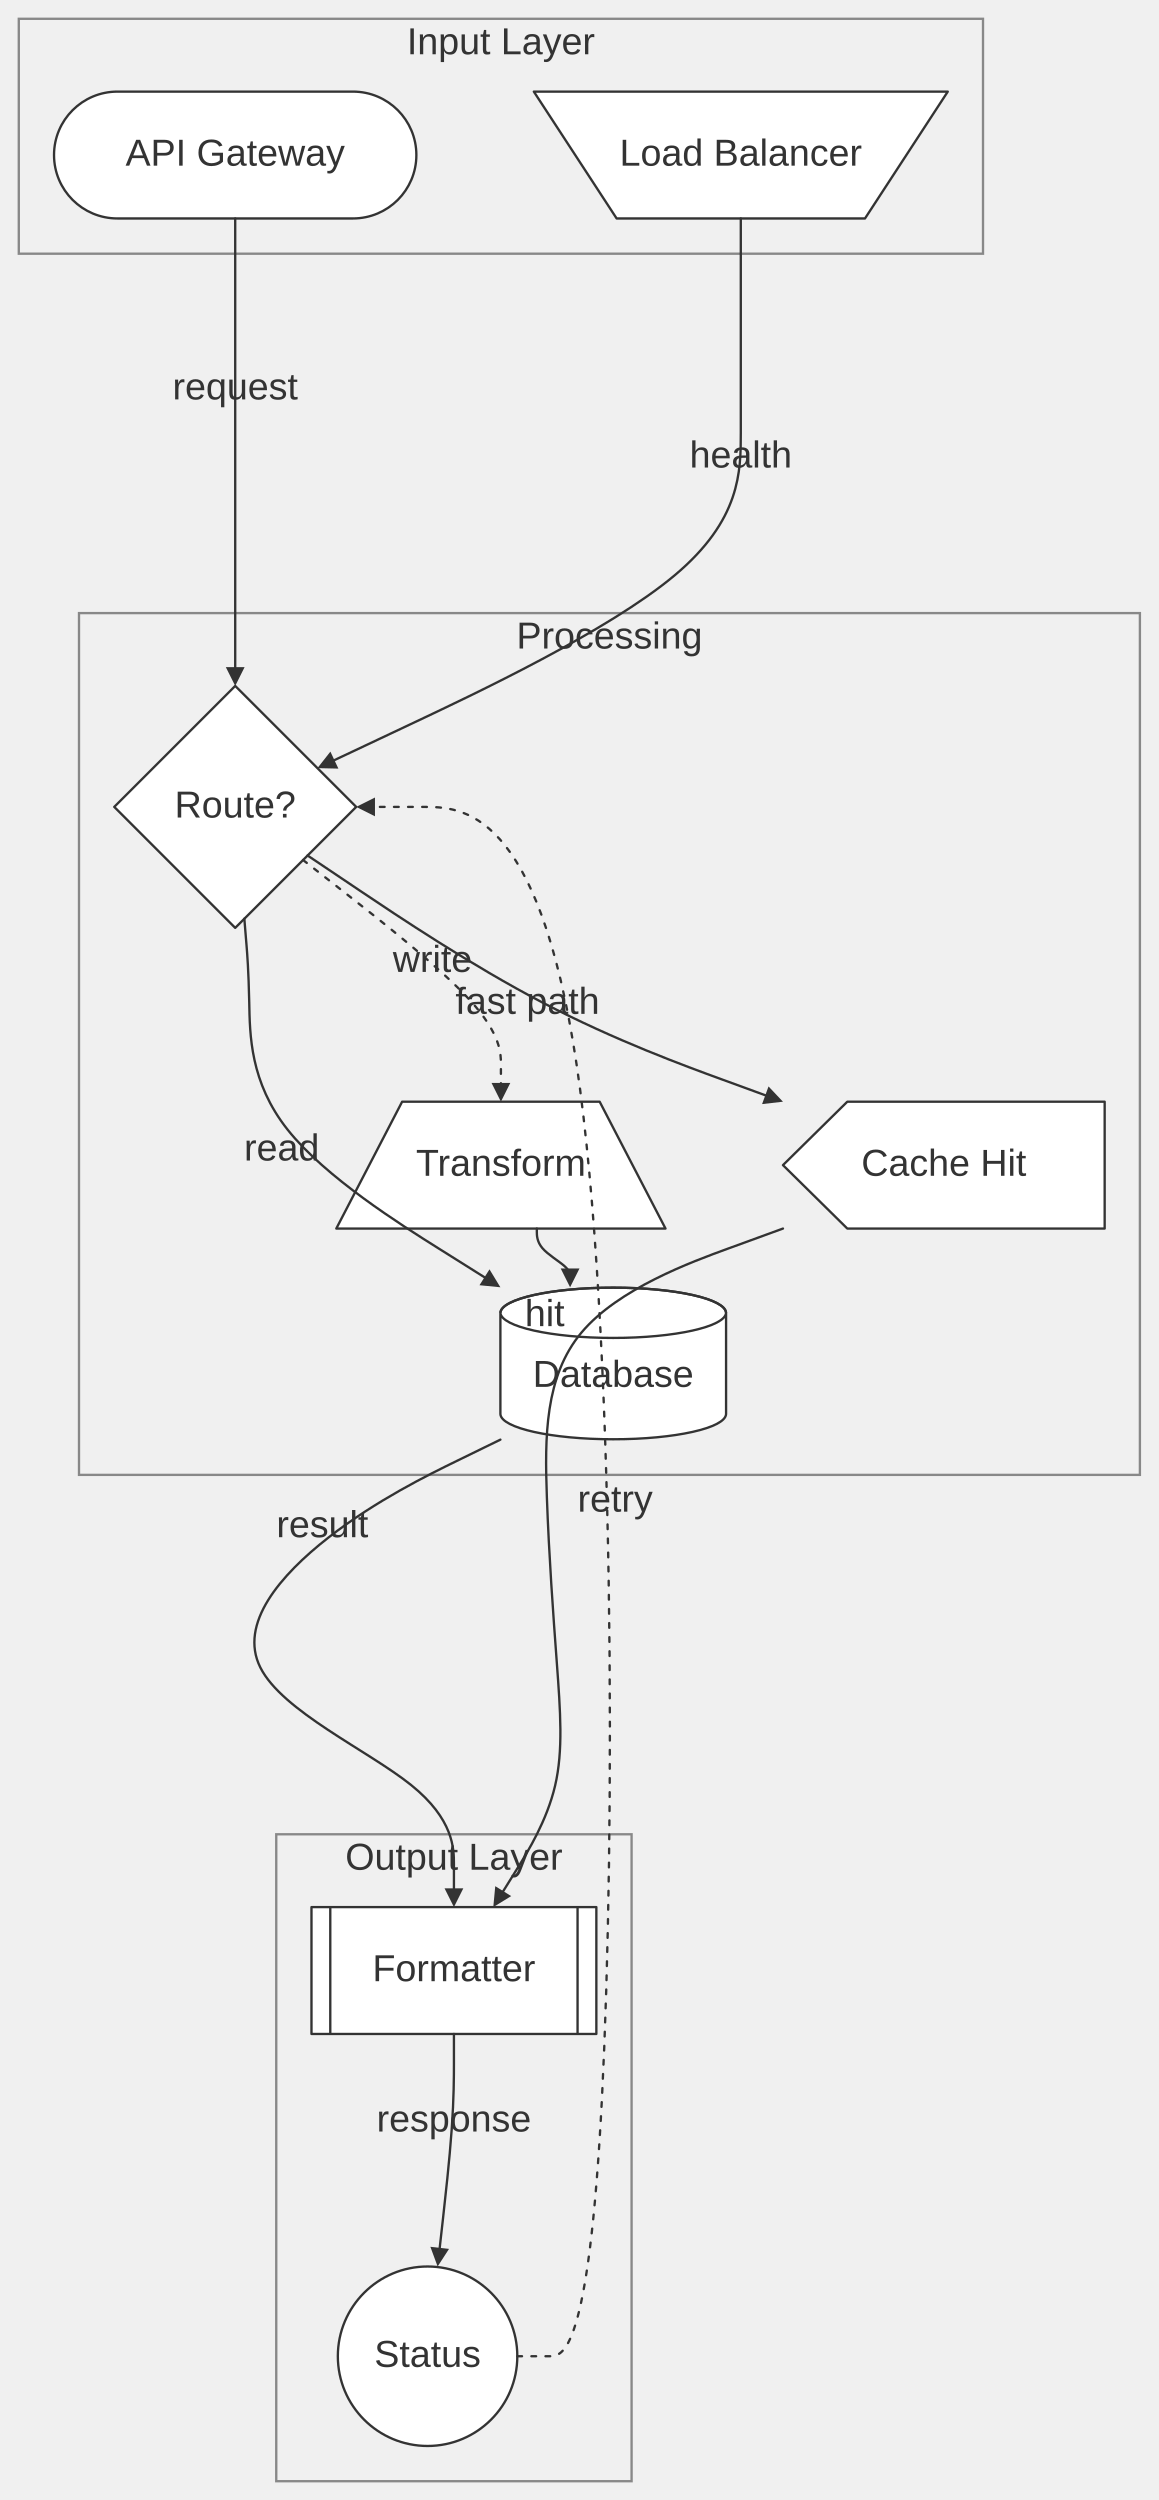
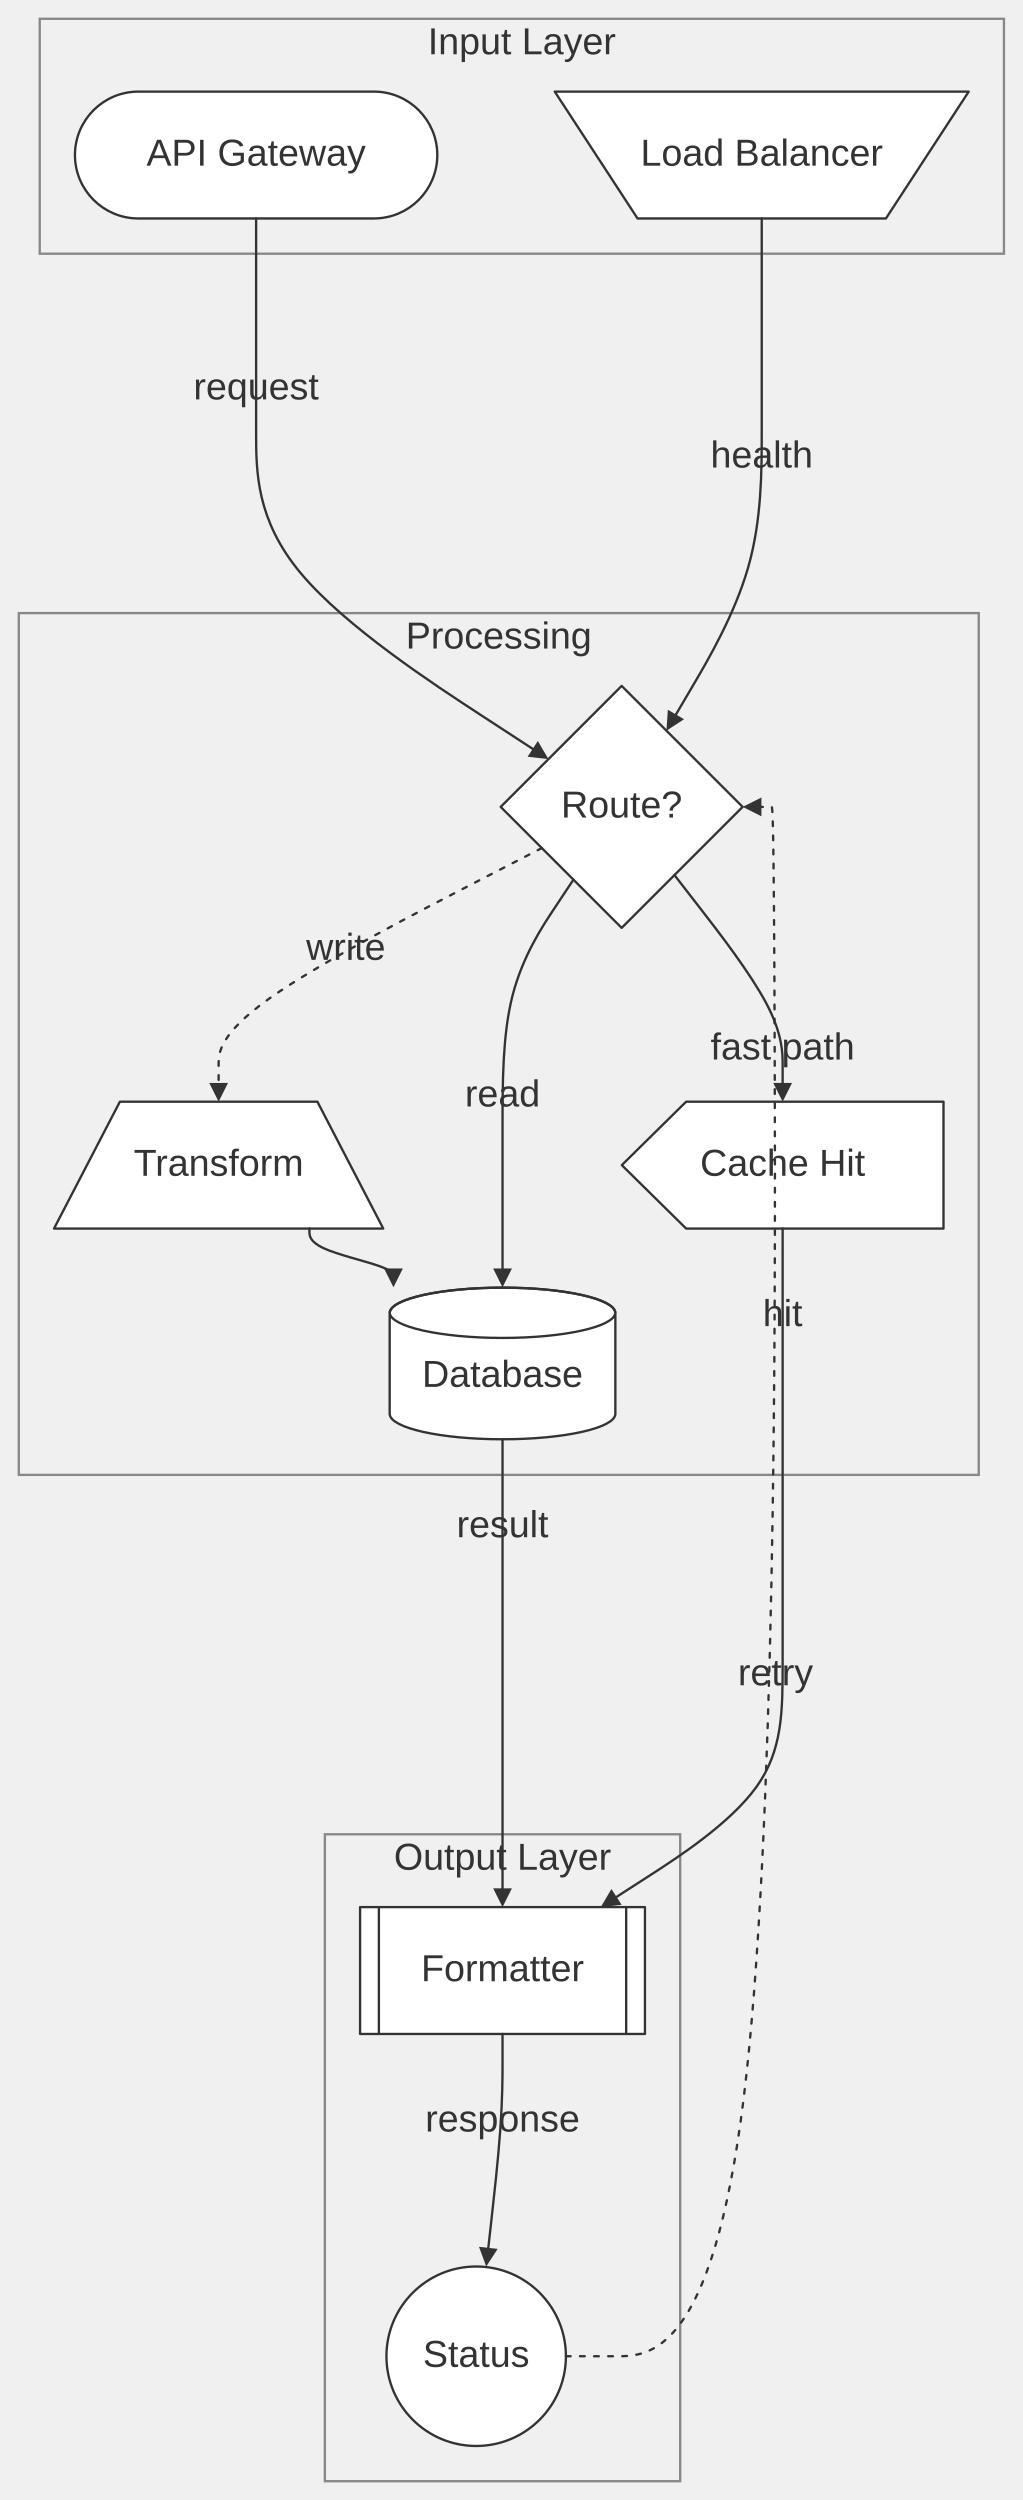
- <svg xmlns="http://www.w3.org/2000/svg" width="100%" viewBox="0 0 493.26 1064.26" style="max-width: 493.26px; background-color: transparent;" font-family="&quot;trebuchet ms&quot;, verdana, arial, sans-serif" font-size="16.00">
+ <svg xmlns="http://www.w3.org/2000/svg" width="100%" viewBox="0 0 435.38 1064.26" style="max-width: 435.38px; background-color: transparent;" font-family="&quot;trebuchet ms&quot;, verdana, arial, sans-serif" font-size="16.00">
  <defs>
    <marker id="arrowhead" viewBox="0 0 10.00 10.00" refX="5.00" refY="5.00" markerWidth="8.00" markerHeight="8.00" orient="auto-start-reverse" markerUnits="userSpaceOnUse">
      <path d="M 0 0 L 10.00 5.00 L 0 10.00 z" fill="#333" />
    </marker>
  </defs>
  <g transform="translate(-20.00,-19.00)">
    <g class="clusters">
-       <rect class="subgraph" x="28.00" y="27.00" width="410.47" height="100.00" fill="none" stroke="#888" stroke-width="1.00" />
-       <text x="233.24" y="31.00" text-anchor="middle" dominant-baseline="hanging" fill="#333">Input Layer</text>
-       <rect class="subgraph" x="137.60" y="799.86" width="151.27" height="275.40" fill="none" stroke="#888" stroke-width="1.00" />
-       <text x="213.24" y="803.86" text-anchor="middle" dominant-baseline="hanging" fill="#333">Output Layer</text>
-       <rect class="subgraph" x="53.63" y="280.00" width="451.63" height="366.86" fill="none" stroke="#888" stroke-width="1.00" />
-       <text x="279.44" y="284.00" text-anchor="middle" dominant-baseline="hanging" fill="#333">Processing</text>
+       <rect class="subgraph" x="36.91" y="27.00" width="410.47" height="100.00" fill="none" stroke="#888" stroke-width="1.00" />
+       <text x="242.14" y="31.00" text-anchor="middle" dominant-baseline="hanging" fill="#333">Input Layer</text>
+       <rect class="subgraph" x="158.29" y="799.86" width="151.27" height="275.40" fill="none" stroke="#888" stroke-width="1.00" />
+       <text x="233.93" y="803.86" text-anchor="middle" dominant-baseline="hanging" fill="#333">Output Layer</text>
+       <rect class="subgraph" x="28.00" y="280.00" width="408.65" height="366.86" fill="none" stroke="#888" stroke-width="1.00" />
+       <text x="232.32" y="284.00" text-anchor="middle" dominant-baseline="hanging" fill="#333">Processing</text>
    </g>
    <g class="nodes">
-       <rect x="43.00" y="58.00" width="154.25" height="54.00" rx="27.00" ry="27.00" fill="white" stroke="#333" stroke-width="1.00" stroke-linejoin="round" />
-       <text x="120.13" y="85.00" text-anchor="middle" dominant-baseline="middle" fill="#333">API Gateway</text>
-       <polygon points="247.25,58.00 423.47,58.00 388.23,112.00 282.50,112.00" fill="white" stroke="#333" stroke-width="1.00" stroke-linejoin="round" />
-       <text x="335.36" y="85.00" text-anchor="middle" dominant-baseline="middle" fill="#333">Load Balancer</text>
-       <polygon points="120.13,311.00 171.63,362.50 120.13,414.00 68.63,362.50" fill="white" stroke="#333" stroke-width="1.00" stroke-linejoin="round" />
-       <text x="120.13" y="362.50" text-anchor="middle" dominant-baseline="middle" fill="#333">Route?</text>
-       <polygon points="191.19,488.00 275.28,488.00 303.31,542.00 163.16,542.00" fill="white" stroke="#333" stroke-width="1.00" stroke-linejoin="round" />
-       <text x="233.24" y="515.00" text-anchor="middle" dominant-baseline="middle" fill="#333">Transform</text>
-       <path d="M233.02,577.86 A48.04,10.86 0 0,0 329.09,577.86 A48.04,10.86 0 0,0 233.02,577.86 L233.02,621.00 A48.04,10.86 0 0,0 329.09,621.00 L329.09,577.86" fill="white" stroke="#333" stroke-width="1.00" stroke-linejoin="round" />
-       <path d="M233.02,577.86 A48.04,10.86 0 0,1 329.09,577.86" fill="none" stroke="#333" stroke-width="1.00" />
-       <text x="281.06" y="604.86" text-anchor="middle" dominant-baseline="middle" fill="#333">Database</text>
-       <polygon points="380.70,488.00 490.26,488.00 490.26,542.00 380.70,542.00 353.31,515.00" fill="white" stroke="#333" stroke-width="1.00" stroke-linejoin="round" />
-       <text x="421.79" y="515.00" text-anchor="middle" dominant-baseline="middle" fill="#333">Cache Hit</text>
-       <ellipse cx="202.02" cy="1022.06" rx="38.20" ry="38.20" fill="white" stroke="#333" stroke-width="1.00" stroke-linejoin="round" />
-       <text x="202.02" y="1022.06" text-anchor="middle" dominant-baseline="middle" fill="#333">Status</text>
-       <rect x="152.60" y="830.86" width="121.27" height="54.00" fill="white" stroke="#333" stroke-width="1.00" stroke-linejoin="round" />
-       <line x1="160.60" y1="830.86" x2="160.60" y2="884.86" stroke="#333" stroke-width="1.00" />
-       <line x1="265.87" y1="830.86" x2="265.87" y2="884.86" stroke="#333" stroke-width="1.00" />
-       <text x="213.24" y="857.86" text-anchor="middle" dominant-baseline="middle" fill="#333">Formatter</text>
+       <rect x="51.91" y="58.00" width="154.25" height="54.00" rx="27.00" ry="27.00" fill="white" stroke="#333" stroke-width="1.00" stroke-linejoin="round" />
+       <text x="129.03" y="85.00" text-anchor="middle" dominant-baseline="middle" fill="#333">API Gateway</text>
+       <polygon points="256.16,58.00 432.38,58.00 397.14,112.00 291.40,112.00" fill="white" stroke="#333" stroke-width="1.00" stroke-linejoin="round" />
+       <text x="344.27" y="85.00" text-anchor="middle" dominant-baseline="middle" fill="#333">Load Balancer</text>
+       <polygon points="284.64,311.00 336.14,362.50 284.64,414.00 233.15,362.50" fill="white" stroke="#333" stroke-width="1.00" stroke-linejoin="round" />
+       <text x="284.64" y="362.50" text-anchor="middle" dominant-baseline="middle" fill="#333">Route?</text>
+       <polygon points="71.03,488.00 155.12,488.00 183.15,542.00 43.00,542.00" fill="white" stroke="#333" stroke-width="1.00" stroke-linejoin="round" />
+       <text x="113.07" y="515.00" text-anchor="middle" dominant-baseline="middle" fill="#333">Transform</text>
+       <path d="M185.89,577.86 A48.04,10.86 0 0,0 281.96,577.86 A48.04,10.86 0 0,0 185.89,577.86 L185.89,621.00 A48.04,10.86 0 0,0 281.96,621.00 L281.96,577.86" fill="white" stroke="#333" stroke-width="1.00" stroke-linejoin="round" />
+       <path d="M185.89,577.86 A48.04,10.86 0 0,1 281.96,577.86" fill="none" stroke="#333" stroke-width="1.00" />
+       <text x="233.93" y="604.86" text-anchor="middle" dominant-baseline="middle" fill="#333">Database</text>
+       <polygon points="312.09,488.00 421.65,488.00 421.65,542.00 312.09,542.00 284.70,515.00" fill="white" stroke="#333" stroke-width="1.00" stroke-linejoin="round" />
+       <text x="353.17" y="515.00" text-anchor="middle" dominant-baseline="middle" fill="#333">Cache Hit</text>
+       <ellipse cx="222.71" cy="1022.06" rx="38.20" ry="38.20" fill="white" stroke="#333" stroke-width="1.00" stroke-linejoin="round" />
+       <text x="222.71" y="1022.06" text-anchor="middle" dominant-baseline="middle" fill="#333">Status</text>
+       <rect x="173.29" y="830.86" width="121.27" height="54.00" fill="white" stroke="#333" stroke-width="1.00" stroke-linejoin="round" />
+       <line x1="181.29" y1="830.86" x2="181.29" y2="884.86" stroke="#333" stroke-width="1.00" />
+       <line x1="286.56" y1="830.86" x2="286.56" y2="884.86" stroke="#333" stroke-width="1.00" />
+       <text x="233.93" y="857.86" text-anchor="middle" dominant-baseline="middle" fill="#333">Formatter</text>
    </g>
    <g class="edgePaths">
-       <path d="M120.13,112.00 L120.13,120.00 L120.13,127.00 C120.13,134.00 120.13,148.00 120.13,171.50 C120.13,195.00 120.13,228.00 120.13,250.83 C120.13,273.67 120.13,286.33 120.13,292.67 L120.13,299.00 L120.13,307.00" stroke="#333" stroke-width="1.00" fill="none" stroke-linecap="round" stroke-linejoin="round" marker-end="url(#arrowhead)" />
-       <path d="M335.36,112.00 L335.36,120.00 L335.36,127.00 C335.36,134.00 335.36,148.00 335.36,161.17 C335.36,174.33 335.36,186.67 335.36,203.17 C335.36,219.67 335.36,240.33 307.13,263.98 C278.90,287.63 222.44,314.25 194.21,327.56 L165.98,340.88 L158.74,344.29" stroke="#333" stroke-width="1.00" fill="none" stroke-linecap="round" stroke-linejoin="round" marker-end="url(#arrowhead)" />
-       <path d="M124.02,410.10 L124.67,418.08 L124.96,421.56 C125.24,425.05 125.81,432.02 126.10,445.68 C126.38,459.33 126.38,479.67 142.46,499.93 C158.54,520.20 190.70,540.41 206.78,550.51 L222.86,560.61 L229.63,564.87" stroke="#333" stroke-width="1.00" fill="none" stroke-linecap="round" stroke-linejoin="round" marker-end="url(#arrowhead)" />
-       <path d="M150.93,383.19 L157.58,387.65 L173.29,398.21 C189.01,408.77 220.45,429.88 251.20,445.92 C281.94,461.96 311.99,472.92 327.01,478.40 L342.04,483.89 L349.55,486.63" stroke="#333" stroke-width="1.00" fill="none" stroke-linecap="round" stroke-linejoin="round" marker-end="url(#arrowhead)" />
-       <path d="M149.02,385.11 L155.32,390.04 L168.31,400.20 C181.29,410.36 207.27,430.68 220.25,445.00 C233.24,459.33 233.24,467.67 233.24,471.83 L233.24,476.00 L233.24,484.00" stroke="#333" stroke-width="1.00" fill="none" stroke-linecap="round" stroke-linejoin="round" stroke-dasharray="2.00,4.00" marker-end="url(#arrowhead)" />
-       <path d="M248.53,542.00 L248.53,543.39 C248.53,544.78 248.53,547.55 250.89,550.33 C253.25,553.11 257.97,555.89 260.33,558.00 C262.69,560.11 262.69,561.55 262.69,562.28 L262.69,563.00" stroke="#333" stroke-width="1.00" fill="none" stroke-linecap="round" stroke-linejoin="round" marker-end="url(#arrowhead)" />
-       <path d="M233.02,631.86 L225.83,635.37 L214.40,640.95 C202.96,646.54 180.10,657.70 159.73,673.61 C139.37,689.53 121.50,710.20 130.83,728.86 C140.17,747.53 176.70,764.20 194.97,778.86 C213.24,793.53 213.24,806.20 213.24,812.53 L213.24,818.86 L213.24,826.86" stroke="#333" stroke-width="1.00" fill="none" stroke-linecap="round" stroke-linejoin="round" marker-end="url(#arrowhead)" />
-       <path d="M353.31,542.00 L345.80,544.74 L330.15,550.45 C314.49,556.16 283.19,567.58 267.54,586.27 C251.89,604.95 251.89,630.91 252.80,656.22 C253.70,681.53 255.51,706.20 257.04,726.86 C258.56,747.53 259.81,764.20 256.31,779.16 C252.82,794.13 244.58,807.40 240.46,814.03 L236.34,820.67 L232.11,827.46" stroke="#333" stroke-width="1.00" fill="none" stroke-linecap="round" stroke-linejoin="round" marker-end="url(#arrowhead)" />
-       <path d="M213.24,884.86 L213.24,892.86 L213.24,897.70 C213.24,902.53 213.24,912.20 212.30,925.38 C211.37,938.55 209.50,955.25 208.57,963.59 L207.63,971.94 L206.74,979.89" stroke="#333" stroke-width="1.00" fill="none" stroke-linecap="round" stroke-linejoin="round" marker-end="url(#arrowhead)" />
-       <path d="M240.22,1022.06 L248.22,1022.06 L253.83,1022.06 C259.44,1022.06 270.66,1022.06 276.26,912.14 C281.87,802.21 281.87,582.35 265.50,472.43 C249.12,362.50 216.38,362.50 200.00,362.50 L183.63,362.50 L175.63,362.50" stroke="#333" stroke-width="1.00" fill="none" stroke-linecap="round" stroke-linejoin="round" stroke-dasharray="2.00,4.00" marker-end="url(#arrowhead)" />
+       <path d="M129.03,112.00 L129.03,120.00 L129.03,127.00 C129.03,134.00 129.03,148.00 129.03,161.17 C129.03,174.33 129.03,186.67 129.03,203.17 C129.03,219.67 129.03,240.33 148.10,263.10 C167.16,285.87 205.29,310.74 224.36,323.18 L243.42,335.61 L250.13,339.98" stroke="#333" stroke-width="1.00" fill="none" stroke-linecap="round" stroke-linejoin="round" marker-end="url(#arrowhead)" />
+       <path d="M344.27,112.00 L344.27,120.00 L344.27,127.00 C344.27,134.00 344.27,148.00 344.27,161.17 C344.27,174.33 344.27,186.67 344.27,203.17 C344.27,219.67 344.27,240.33 338.52,260.45 C332.77,280.57 321.28,300.14 315.53,309.93 L309.78,319.71 L305.73,326.61" stroke="#333" stroke-width="1.00" fill="none" stroke-linecap="round" stroke-linejoin="round" marker-end="url(#arrowhead)" />
+       <path d="M264.11,393.47 L259.69,400.13 L255.40,406.61 C251.10,413.09 242.51,426.04 238.22,442.69 C233.93,459.33 233.93,479.67 233.93,499.00 C233.93,518.33 233.93,536.67 233.93,545.83 L233.93,555.00 L233.93,563.00" stroke="#333" stroke-width="1.00" fill="none" stroke-linecap="round" stroke-linejoin="round" marker-end="url(#arrowhead)" />
+       <path d="M307.12,391.52 L312.02,397.85 L318.88,406.71 C325.74,415.57 339.46,433.28 346.32,446.31 C353.17,459.33 353.17,467.67 353.17,471.83 L353.17,476.00 L353.17,484.00" stroke="#333" stroke-width="1.00" fill="none" stroke-linecap="round" stroke-linejoin="round" marker-end="url(#arrowhead)" />
+       <path d="M250.67,380.02 L243.56,383.69 L221.81,394.91 C200.07,406.13 156.57,428.56 134.82,443.95 C113.07,459.33 113.07,467.67 113.07,471.83 L113.07,476.00 L113.07,484.00" stroke="#333" stroke-width="1.00" fill="none" stroke-linecap="round" stroke-linejoin="round" stroke-dasharray="2.00,4.00" marker-end="url(#arrowhead)" />
+       <path d="M151.72,542.00 L151.72,543.39 C151.72,544.78 151.72,547.55 157.68,550.33 C163.65,553.11 175.58,555.89 181.54,558.00 C187.50,560.11 187.50,561.55 187.50,562.28 L187.50,563.00" stroke="#333" stroke-width="1.00" fill="none" stroke-linecap="round" stroke-linejoin="round" marker-end="url(#arrowhead)" />
+       <path d="M233.93,631.86 L233.93,639.86 L233.93,644.70 C233.93,649.53 233.93,659.20 233.93,682.70 C233.93,706.20 233.93,743.53 233.93,768.53 C233.93,793.53 233.93,806.20 233.93,812.53 L233.93,818.86 L233.93,826.86" stroke="#333" stroke-width="1.00" fill="none" stroke-linecap="round" stroke-linejoin="round" marker-end="url(#arrowhead)" />
+       <path d="M353.17,542.00 L353.17,550.00 L353.17,554.83 C353.17,559.67 353.17,569.33 353.17,587.14 C353.17,604.95 353.17,630.91 353.17,656.22 C353.17,681.53 353.17,706.20 353.17,726.86 C353.17,747.53 353.17,764.20 341.95,779.78 C330.72,795.36 308.27,809.86 297.05,817.11 L285.82,824.35 L279.10,828.69" stroke="#333" stroke-width="1.00" fill="none" stroke-linecap="round" stroke-linejoin="round" marker-end="url(#arrowhead)" />
+       <path d="M233.93,884.86 L233.93,892.86 L233.93,897.70 C233.93,902.53 233.93,912.20 232.99,925.38 C232.06,938.55 230.19,955.25 229.25,963.59 L228.32,971.94 L227.43,979.89" stroke="#333" stroke-width="1.00" fill="none" stroke-linecap="round" stroke-linejoin="round" marker-end="url(#arrowhead)" />
+       <path d="M260.91,1022.06 L268.91,1022.06 L282.45,1022.06 C295.99,1022.06 323.07,1022.06 336.60,912.14 C350.14,802.21 350.14,582.35 349.81,472.43 C349.48,362.50 348.81,362.50 348.48,362.50 L348.14,362.50 L340.14,362.50" stroke="#333" stroke-width="1.00" fill="none" stroke-linecap="round" stroke-linejoin="round" stroke-dasharray="2.00,4.00" marker-end="url(#arrowhead)" />
    </g>
    <g class="edgeLabels">
-       <text x="120.13" y="184.50" text-anchor="middle" dominant-baseline="middle" fill="#333">request</text>
-       <text x="335.36" y="213.50" text-anchor="middle" dominant-baseline="middle" fill="#333">health</text>
-       <text x="139.91" y="508.50" text-anchor="middle" dominant-baseline="middle" fill="#333">read</text>
-       <text x="244.56" y="446.08" text-anchor="middle" dominant-baseline="middle" fill="#333">fast path</text>
-       <text x="204.12" y="428.22" text-anchor="middle" dominant-baseline="middle" fill="#333">write</text>
-       <text x="157.23" y="668.86" text-anchor="middle" dominant-baseline="middle" fill="#333">result</text>
-       <text x="251.89" y="579.00" text-anchor="middle" dominant-baseline="middle" fill="#333">hit</text>
-       <text x="213.24" y="921.86" text-anchor="middle" dominant-baseline="middle" fill="#333">response</text>
-       <text x="281.87" y="657.98" text-anchor="middle" dominant-baseline="middle" fill="#333">retry</text>
+       <text x="129.03" y="184.50" text-anchor="middle" dominant-baseline="middle" fill="#333">request</text>
+       <text x="344.27" y="213.50" text-anchor="middle" dominant-baseline="middle" fill="#333">health</text>
+       <text x="233.93" y="485.50" text-anchor="middle" dominant-baseline="middle" fill="#333">read</text>
+       <text x="353.17" y="465.50" text-anchor="middle" dominant-baseline="middle" fill="#333">fast path</text>
+       <text x="167.21" y="423.08" text-anchor="middle" dominant-baseline="middle" fill="#333">write</text>
+       <text x="233.93" y="668.86" text-anchor="middle" dominant-baseline="middle" fill="#333">result</text>
+       <text x="353.17" y="579.00" text-anchor="middle" dominant-baseline="middle" fill="#333">hit</text>
+       <text x="233.93" y="921.86" text-anchor="middle" dominant-baseline="middle" fill="#333">response</text>
+       <text x="350.14" y="731.90" text-anchor="middle" dominant-baseline="middle" fill="#333">retry</text>
    </g>
  </g>
</svg>
